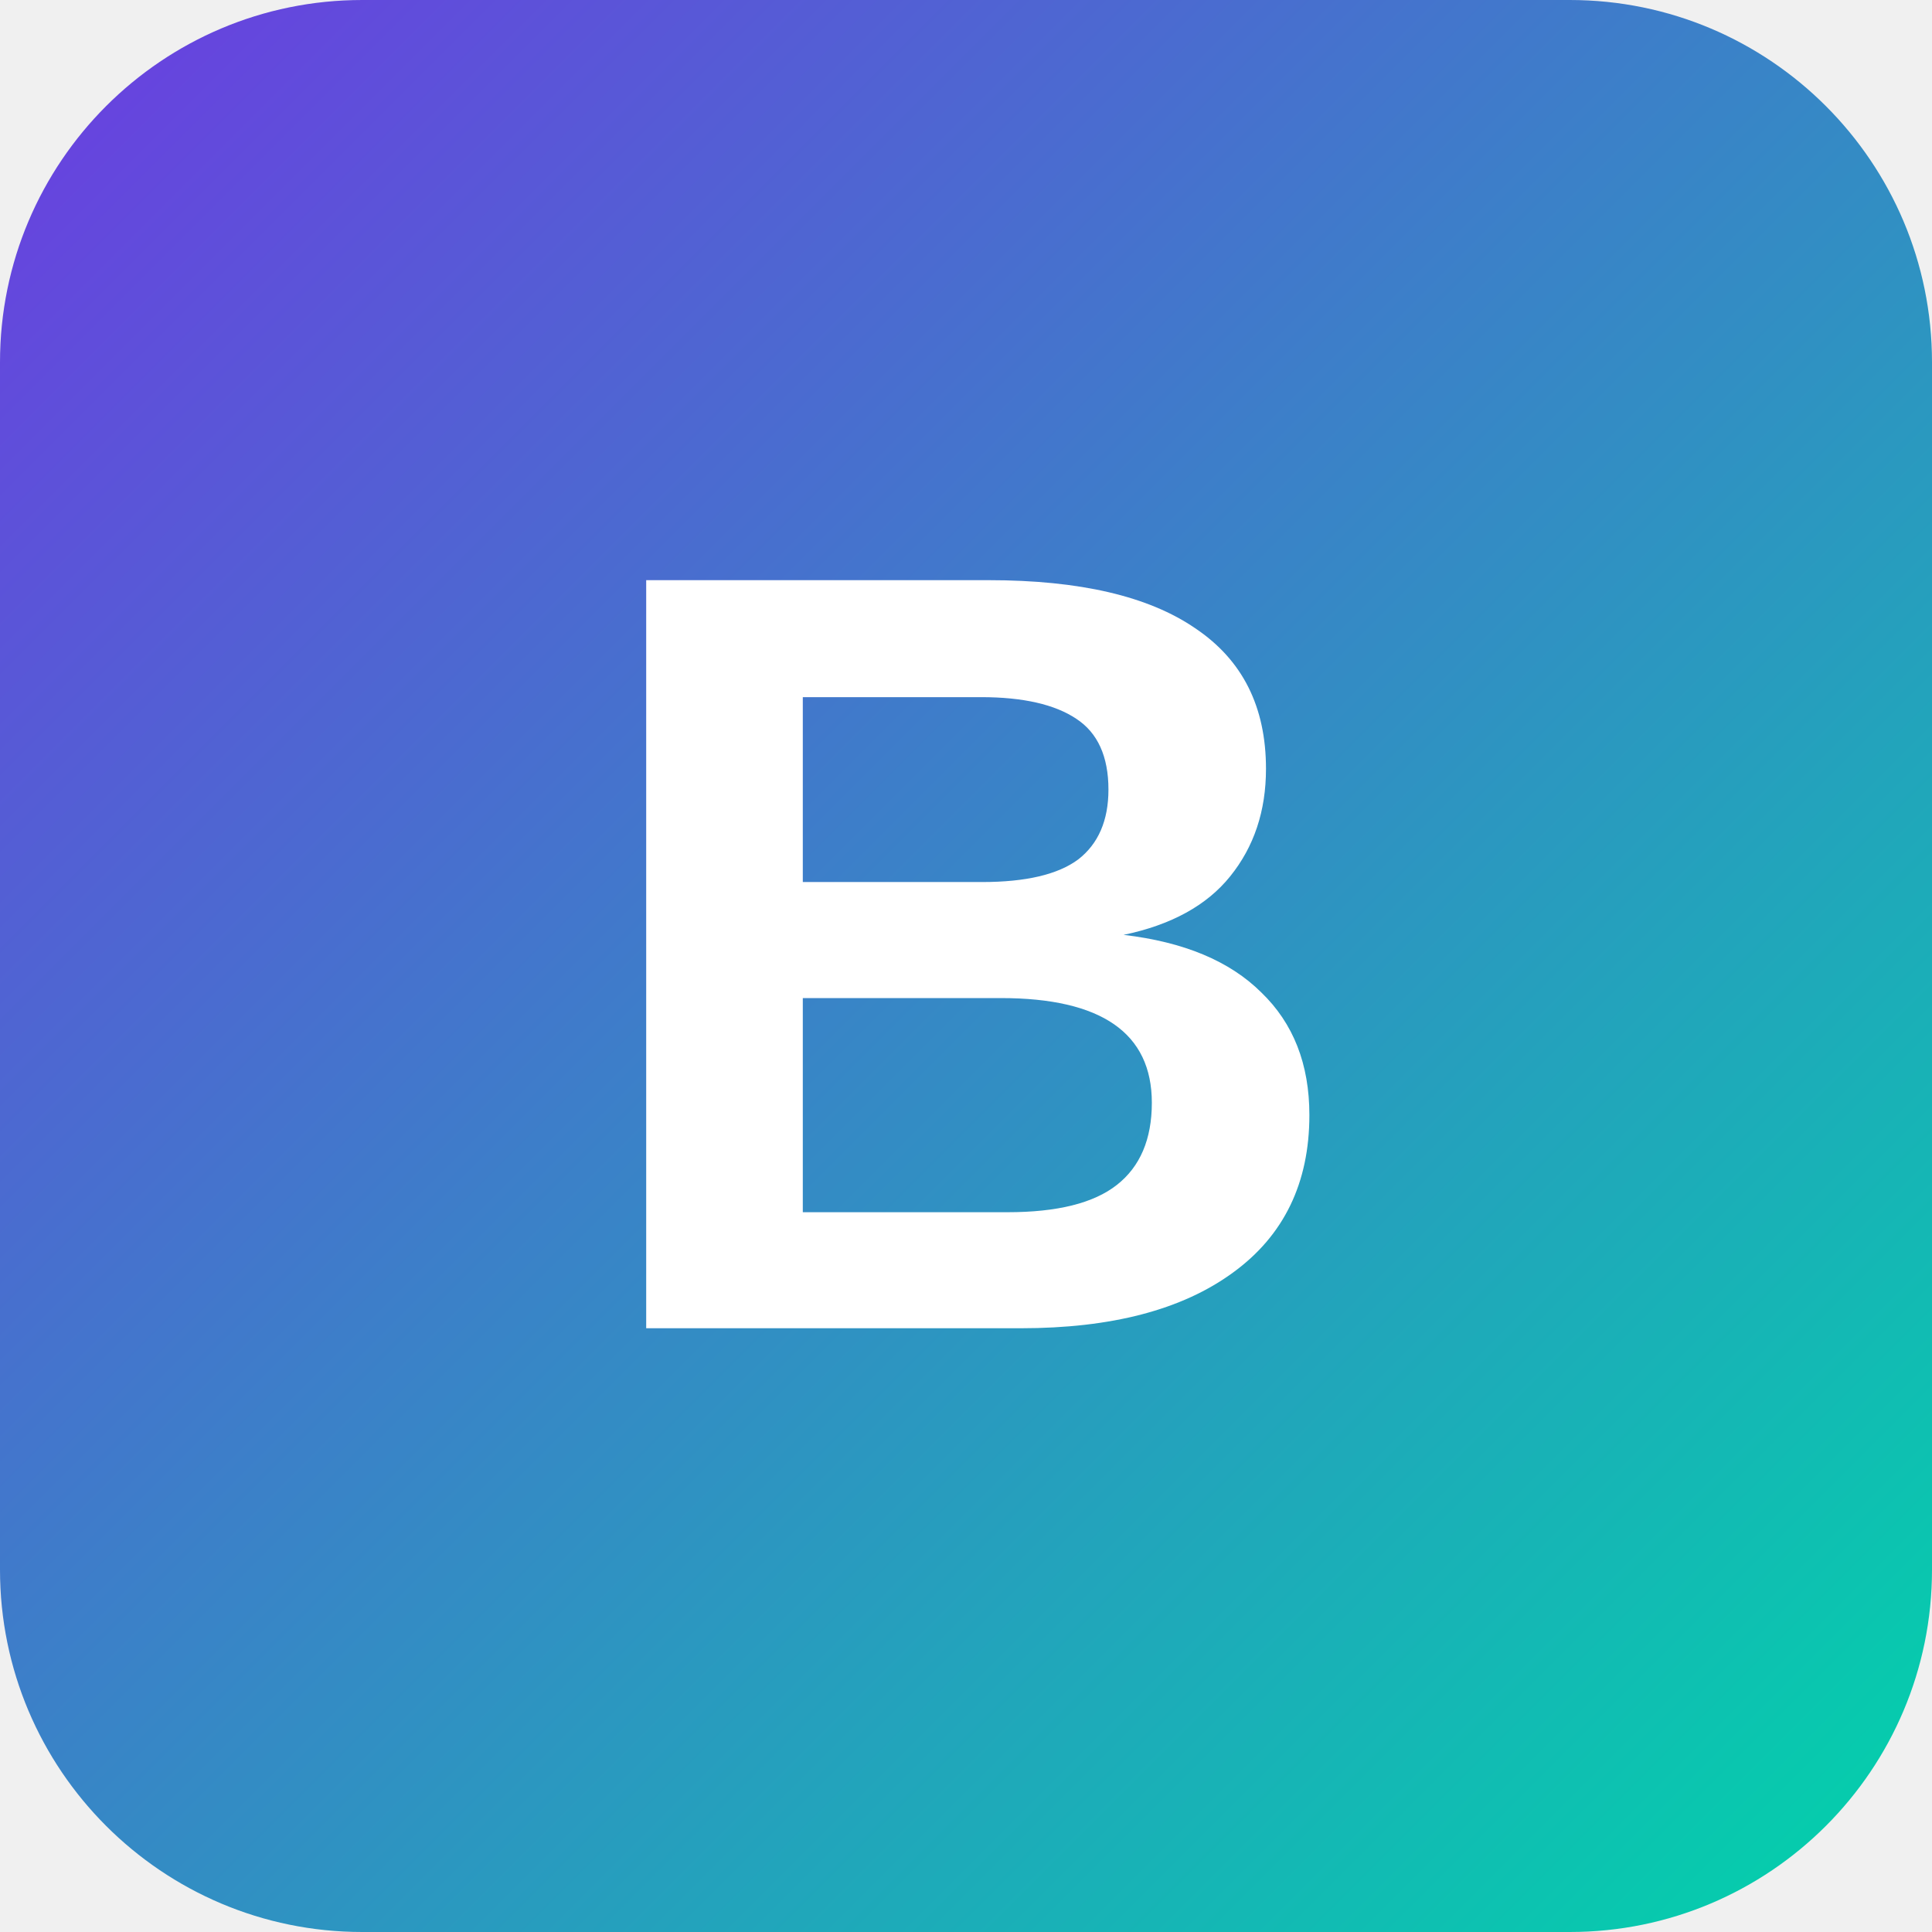
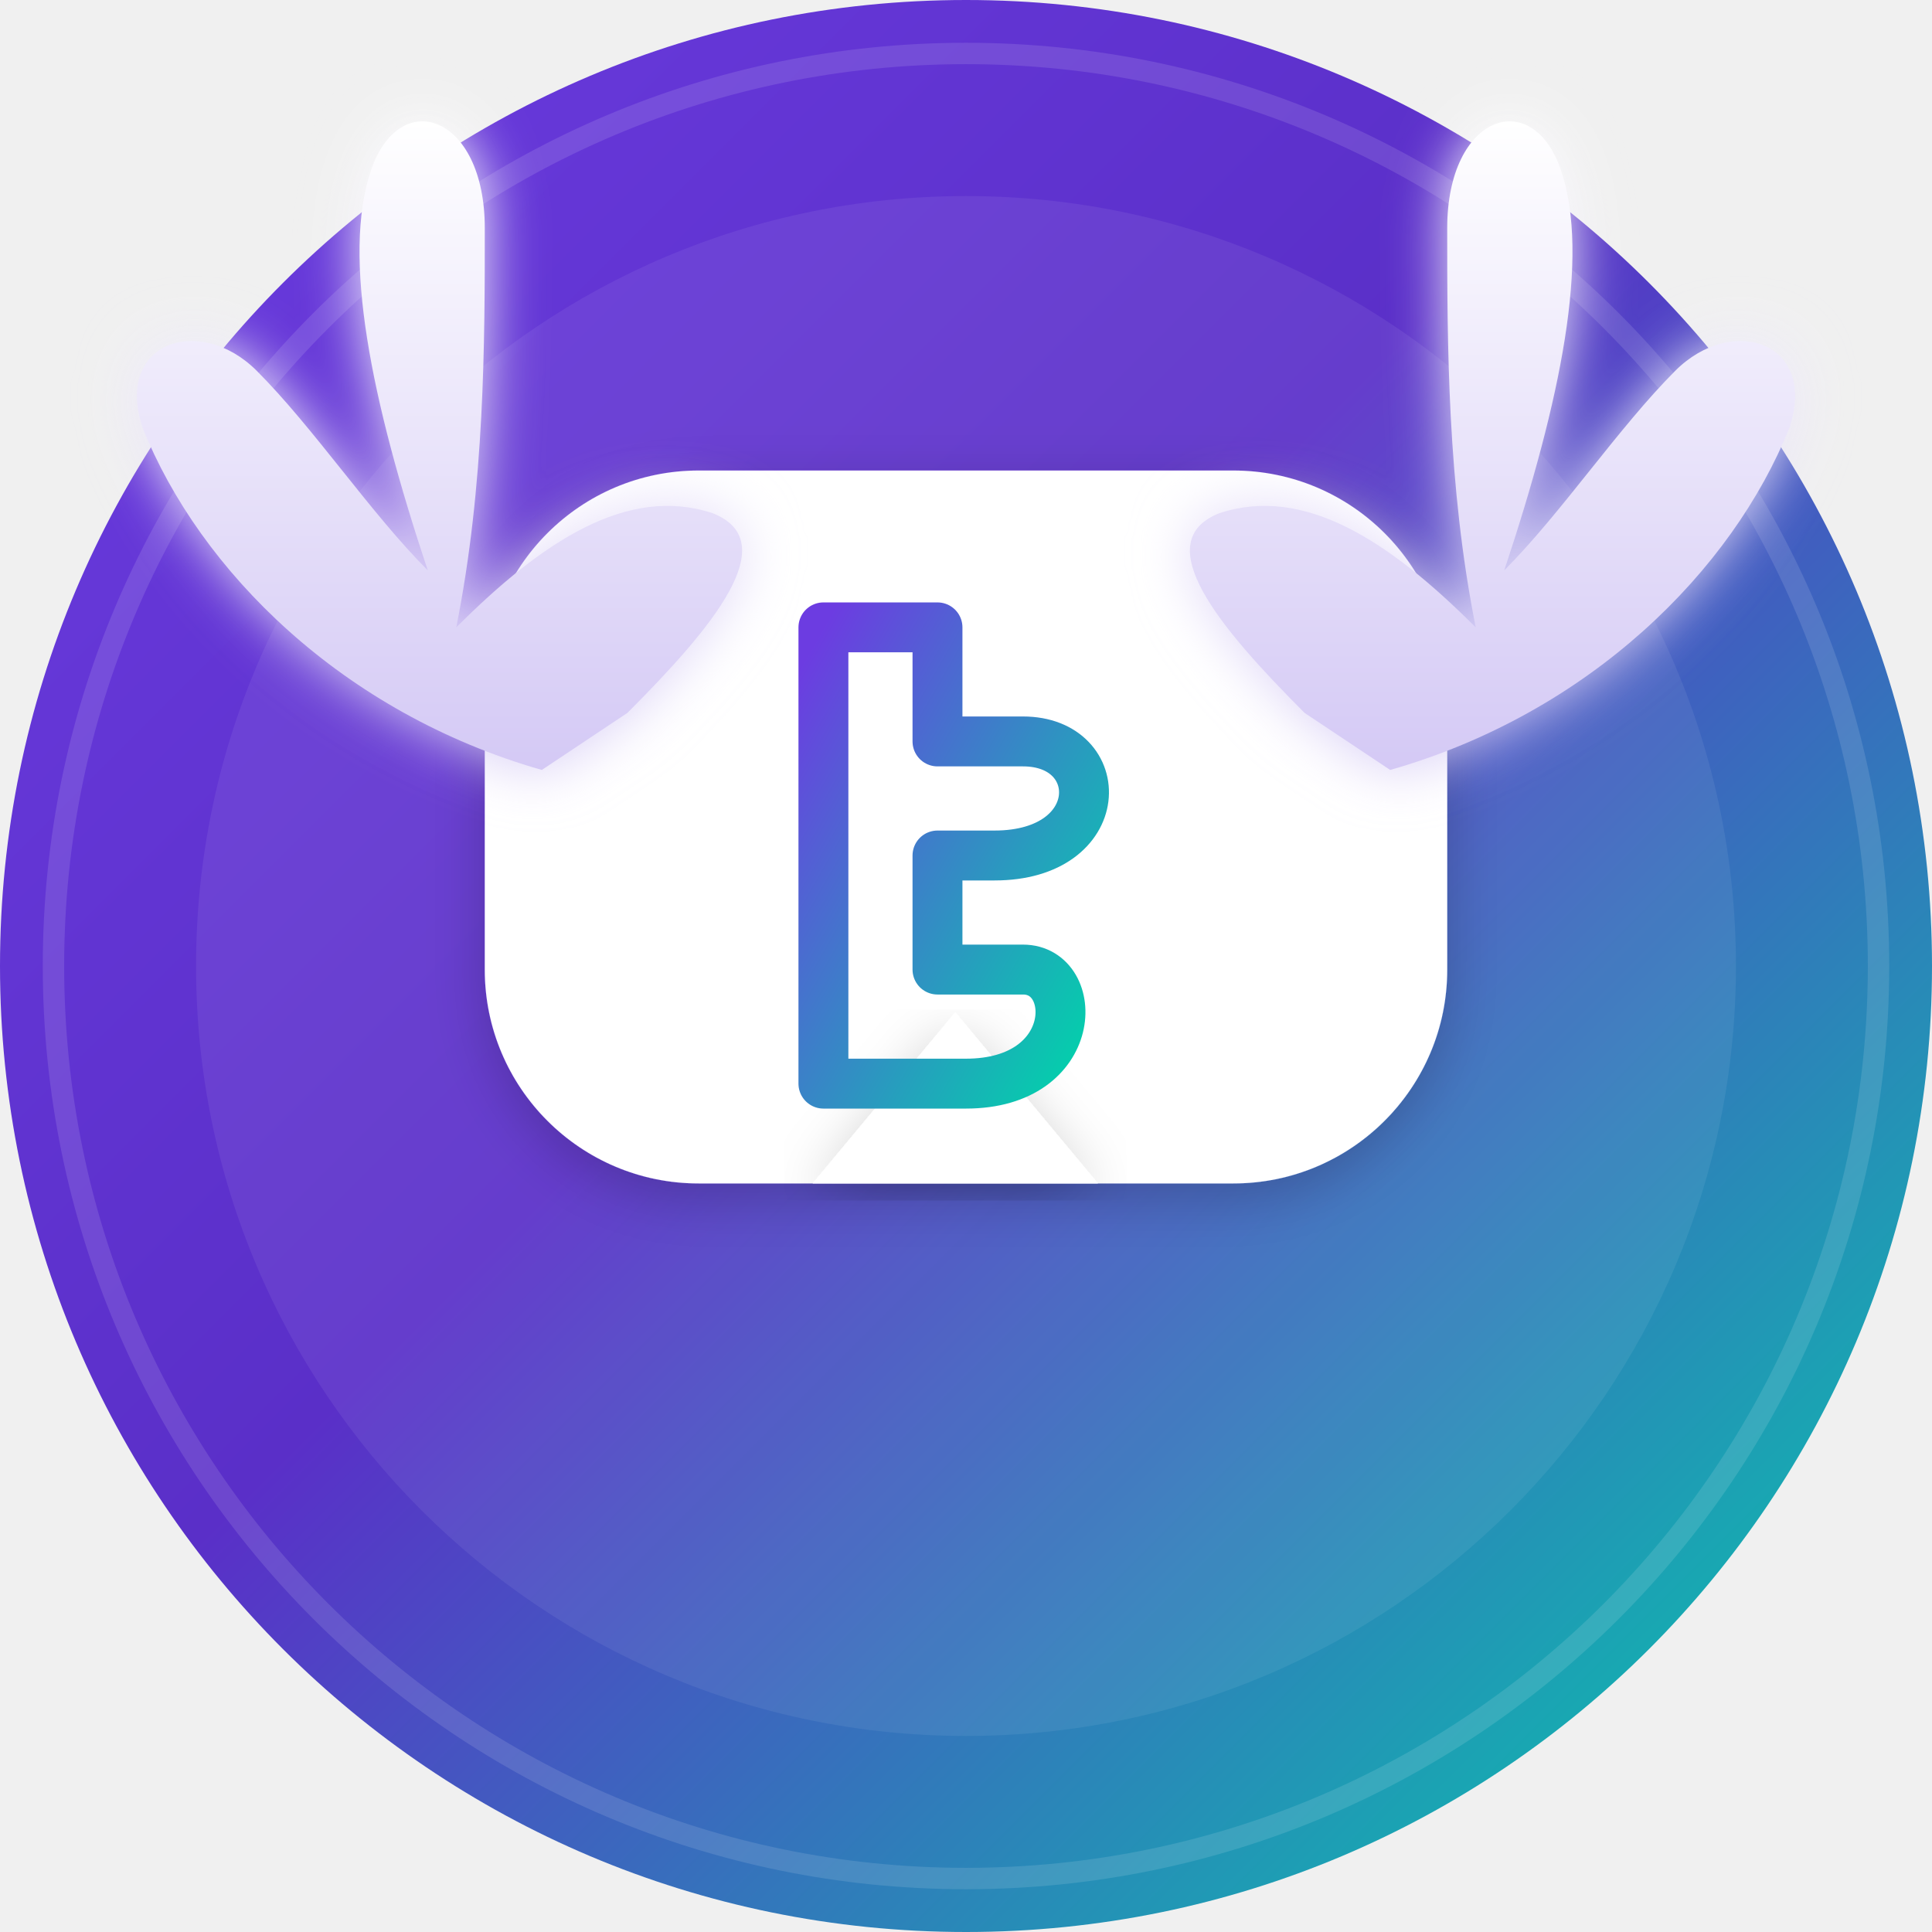
- <svg xmlns="http://www.w3.org/2000/svg" viewBox="0 0 32 32">
+ <svg xmlns="http://www.w3.org/2000/svg" viewBox="0 0 135.5 135.5">
  <defs>
-     <linearGradient id="g" x1="0" y1="0" x2="32" y2="32" gradientUnits="userSpaceOnUse">
+     <linearGradient id="bgGrad" x1="0" y1="0" x2="135.5" y2="135.5" gradientUnits="userSpaceOnUse">
+       <stop offset="0%" stop-color="#6C3CE1" />
+       <stop offset="45%" stop-color="#5A2FC8" />
+       <stop offset="100%" stop-color="#00D4AA" />
+     </linearGradient>
+     <linearGradient id="bLetterGrad" x1="0" y1="0" x2="1" y2="1">
      <stop offset="0%" stop-color="#6C3CE1" />
      <stop offset="100%" stop-color="#00D4AA" />
    </linearGradient>
+     <linearGradient id="wingGrad" x1="0" y1="0" x2="0" y2="1">
+       <stop offset="0%" stop-color="#FFFFFF" />
+       <stop offset="100%" stop-color="#D4C9F5" />
+     </linearGradient>
+     <filter id="glow" x="-20%" y="-20%" width="140%" height="140%">
+       <feGaussianBlur stdDeviation="2" result="blur" />
+       <feMerge>
+         <feMergeNode in="blur" />
+         <feMergeNode in="SourceGraphic" />
+       </feMerge>
+     </filter>
+     <filter id="shadow" x="-10%" y="-10%" width="120%" height="120%">
+       <feDropShadow dx="0" dy="1" stdDeviation="2" flood-color="#00000033" />
+     </filter>
  </defs>
-   <rect width="32" height="32" rx="6" ry="6" fill="url(#g)" />
-   <text x="16" y="22" text-anchor="middle" font-family="Arial,Helvetica,sans-serif" font-weight="bold" font-size="18" fill="white">B</text>
+   <circle cx="67.75" cy="67.75" r="67.75" fill="url(#bgGrad)" />
+   <circle cx="67.75" cy="67.75" r="64" fill="none" stroke="rgba(255,255,255,0.12)" stroke-width="1.5" />
+   <circle cx="67.75" cy="67.75" r="54" fill="rgba(255,255,255,0.07)" />
+   <rect x="34" y="33" rx="15" ry="15" width="67.5" height="50" fill="#FFFFFF" filter="url(#shadow)" />
+   <path d="M 57 83 L 67 71 L 77 83 Z" fill="#FFFFFF" filter="url(#shadow)" />
+   <g filter="url(#glow)">
+     <path d="M 38 54               C 24 50, 14 40, 10 30               C 8 24, 14 22, 18 26               C 22 30, 26 36, 30 40               C 26 28, 24 18, 26 12               C 28 6, 34 8, 34 16               C 34 24, 34 34, 32 44               C 38 38, 44 34, 50 36               C 55 38, 50 44, 44 50 Z" fill="url(#wingGrad)" />
+   </g>
+   <g filter="url(#glow)">
+     <path d="M 97.5 54               C 111.5 50, 121.5 40, 125.5 30               C 127.5 24, 121.5 22, 117.5 26               C 113.5 30, 109.5 36, 105.5 40               C 109.5 28, 111.5 18, 109.5 12               C 107.5 6, 101.5 8, 101.5 16               C 101.5 24, 101.5 34, 103.5 44               C 97.5 38, 91.5 34, 85.5 36               C 80.5 38, 85.5 44, 91.5 50 Z" fill="url(#wingGrad)" />
+   </g>
+   <g transform="translate(67.75, 60)">
+     <path d="M -10 -16 L -10 16               C -10 16, -6 16, 0 16               C 8 16, 8 8, 4 8               L -2 8               L -2 0               L 2 0               C 10 0, 10 -8, 4 -8               L -2 -8               L -2 -16 Z" fill="none" stroke="url(#bLetterGrad)" stroke-width="3.5" stroke-linecap="round" stroke-linejoin="round" />
+   </g>
</svg>
